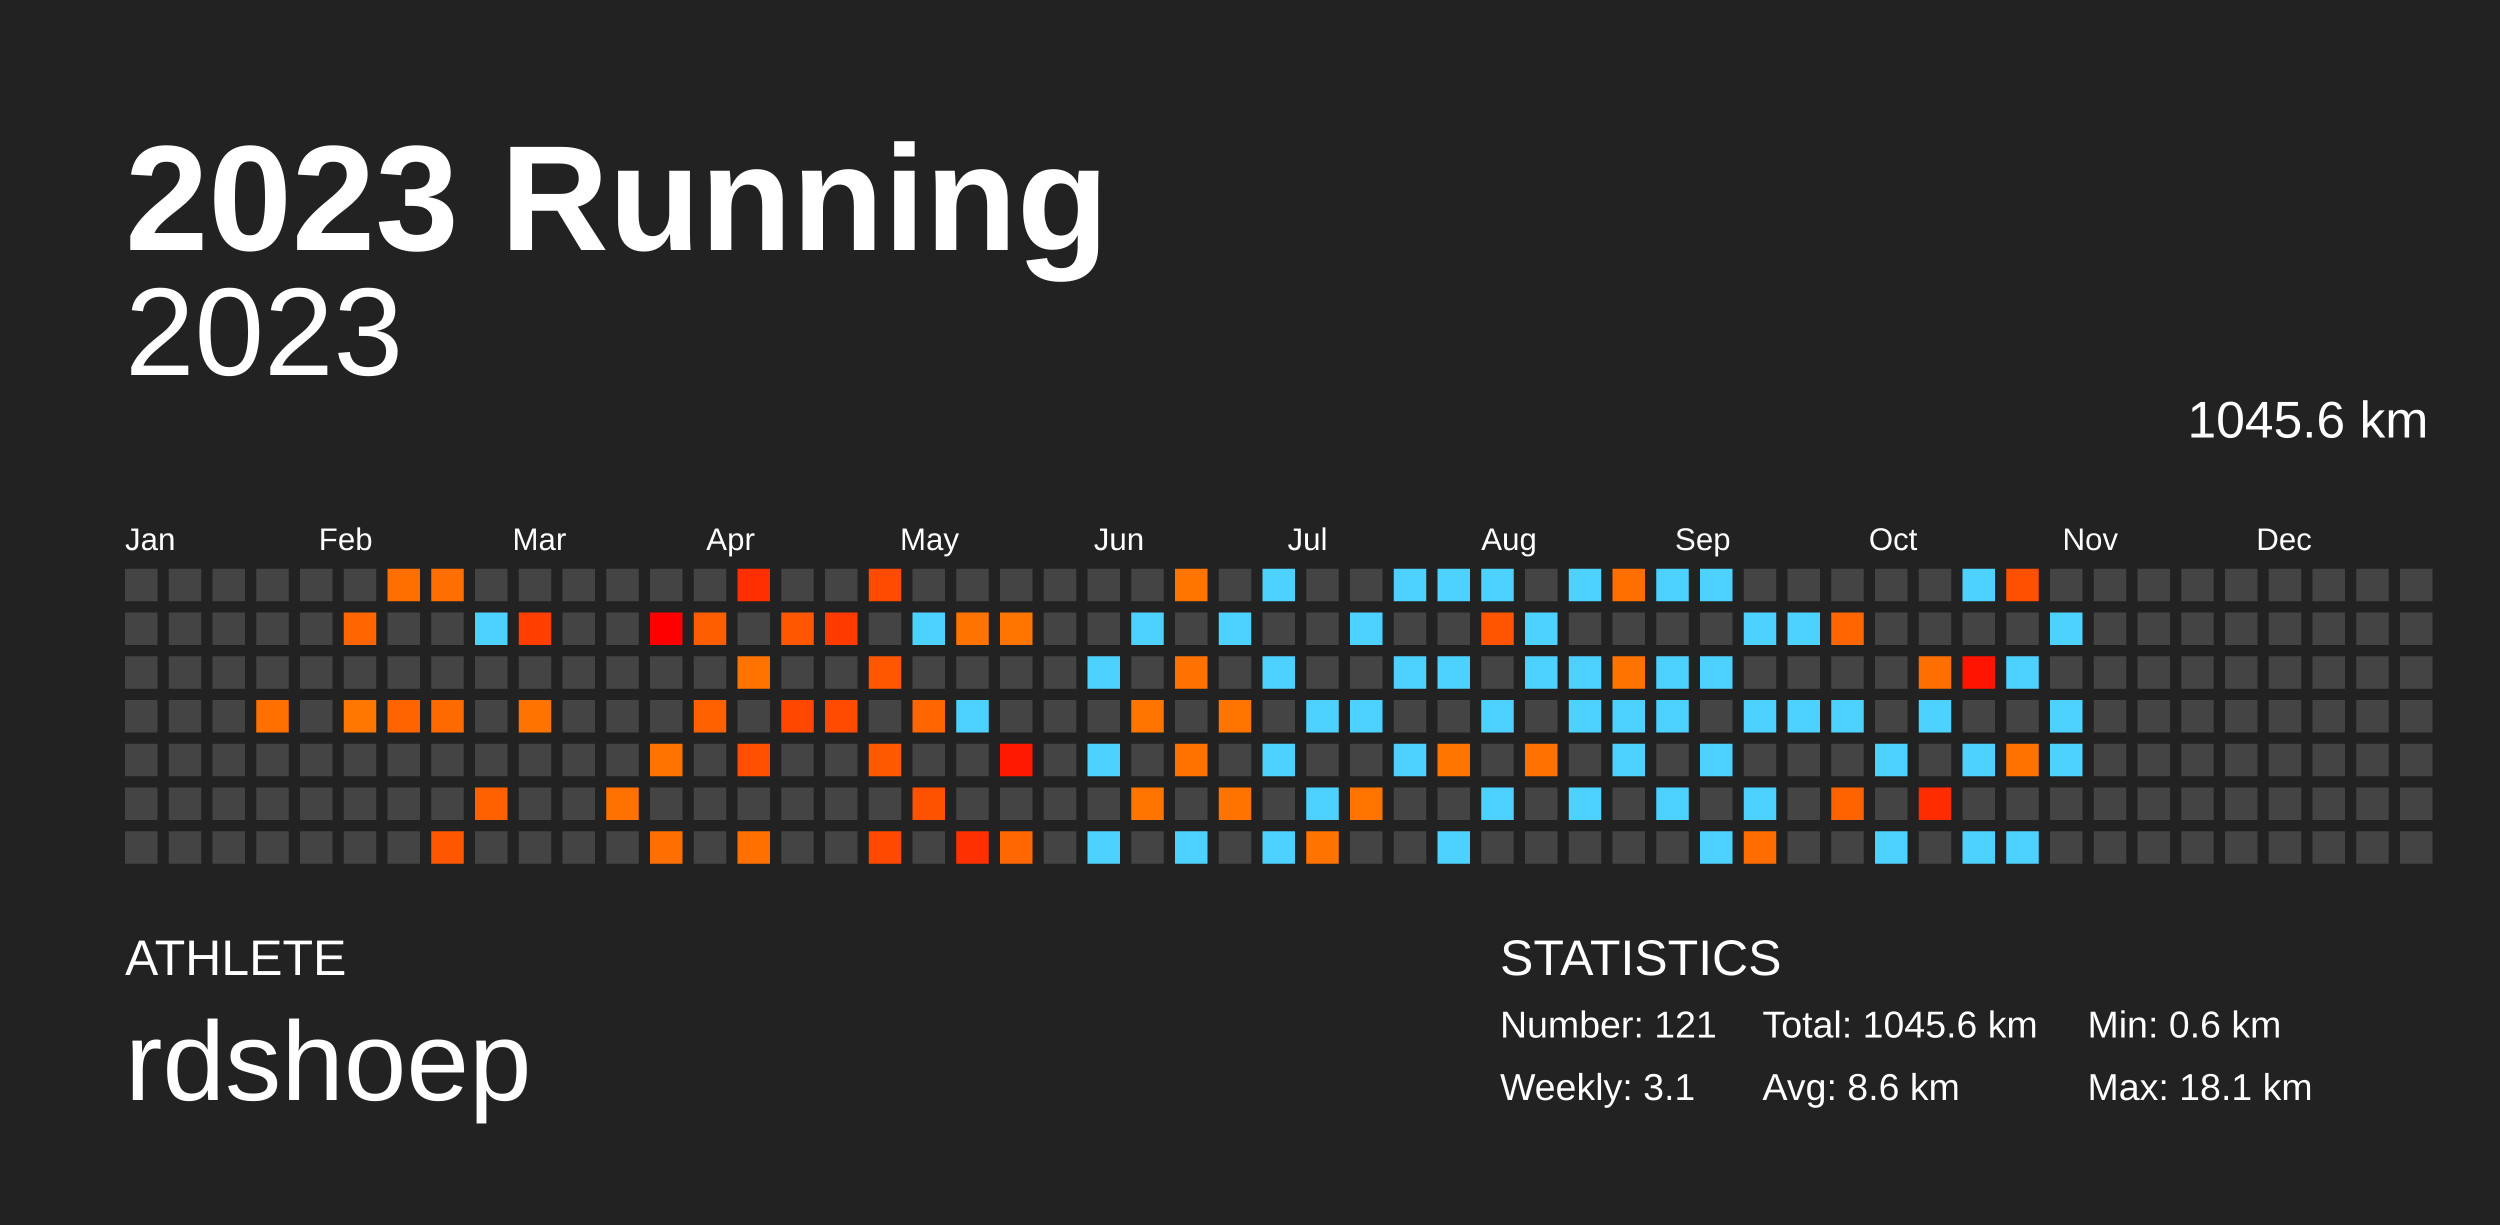
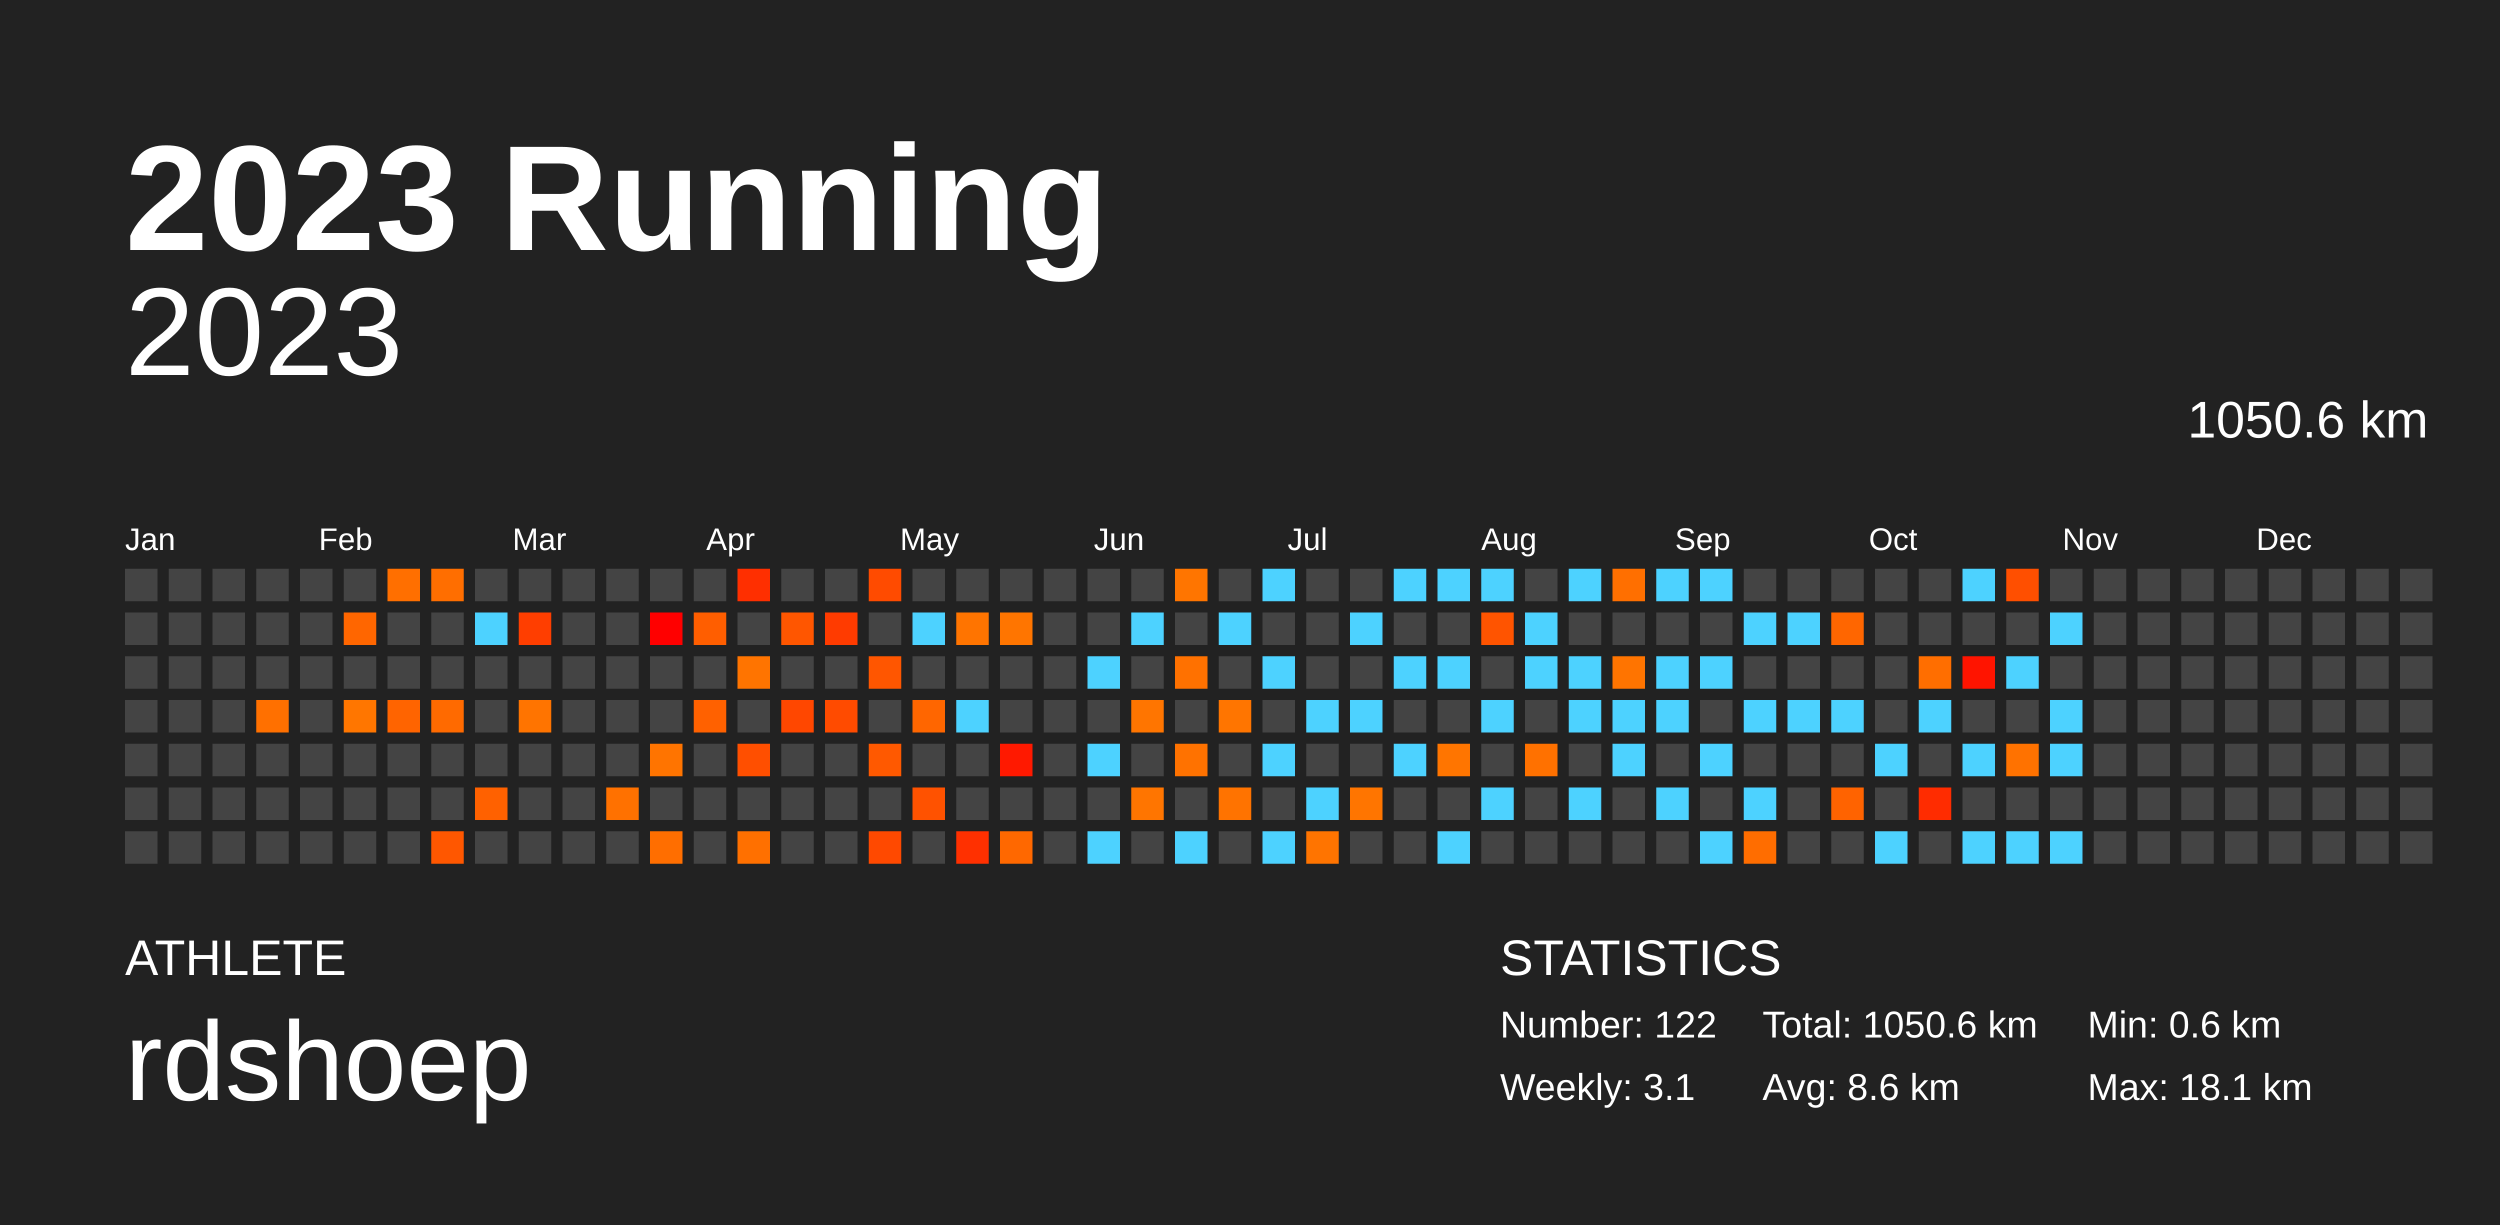
<svg xmlns="http://www.w3.org/2000/svg" baseProfile="full" height="98mm" version="1.1" viewBox="0,0,200,98" width="200mm">
  <defs />
  <rect fill="#222222" height="98" width="200" x="0" y="0" />
  <text fill="#FFFFFF" style="font-size:12px; font-family:Arial; font-weight:bold;" x="10" y="20">2023 Running</text>
  <text fill="#FFFFFF" style="font-size:4px; font-family:Arial" x="10" y="78">ATHLETE</text>
  <text fill="#FFFFFF" style="font-size:9px; font-family:Arial" x="10" y="88">rdshoep</text>
  <text fill="#FFFFFF" style="font-size:4px; font-family:Arial" x="120" y="78">STATISTICS</text>
-   <text fill="#FFFFFF" style="font-size:3px; font-family:Arial" x="120" y="83">Number: 121</text>
+   <text fill="#FFFFFF" style="font-size:3px; font-family:Arial" x="120" y="83">Number: 122</text>
  <text fill="#FFFFFF" style="font-size:3px; font-family:Arial" x="120" y="88">Weekly: 3.1</text>
-   <text fill="#FFFFFF" style="font-size:3px; font-family:Arial" x="141" y="83">Total: 1045.6 km</text>
+   <text fill="#FFFFFF" style="font-size:3px; font-family:Arial" x="141" y="83">Total: 1050.6 km</text>
  <text fill="#FFFFFF" style="font-size:3px; font-family:Arial" x="141" y="88">Avg: 8.6 km</text>
  <text fill="#FFFFFF" style="font-size:3px; font-family:Arial" x="167" y="83">Min: 0.6 km</text>
  <text fill="#FFFFFF" style="font-size:3px; font-family:Arial" x="167" y="88">Max: 18.1 km</text>
  <text alignment-baseline="hanging" fill="#FFFFFF" style="font-size:10.0px; font-family:Arial;" x="10" y="30">2023</text>
-   <text alignment-baseline="hanging" fill="#FFFFFF" style="font-size:4.125px; font-family:Arial;" x="175" y="35">1045.6 km</text>
+   <text alignment-baseline="hanging" fill="#FFFFFF" style="font-size:4.125px; font-family:Arial;" x="175" y="35">1050.6 km</text>
  <text fill="#FFFFFF" style="font-size:2.5px; font-family:Arial" x="10.0" y="44">Jan</text>
  <text fill="#FFFFFF" style="font-size:2.5px; font-family:Arial" x="25.5" y="44">Feb</text>
  <text fill="#FFFFFF" style="font-size:2.5px; font-family:Arial" x="41.0" y="44">Mar</text>
  <text fill="#FFFFFF" style="font-size:2.5px; font-family:Arial" x="56.5" y="44">Apr</text>
  <text fill="#FFFFFF" style="font-size:2.5px; font-family:Arial" x="72.0" y="44">May</text>
  <text fill="#FFFFFF" style="font-size:2.5px; font-family:Arial" x="87.5" y="44">Jun</text>
  <text fill="#FFFFFF" style="font-size:2.5px; font-family:Arial" x="103.0" y="44">Jul</text>
  <text fill="#FFFFFF" style="font-size:2.5px; font-family:Arial" x="118.5" y="44">Aug</text>
  <text fill="#FFFFFF" style="font-size:2.5px; font-family:Arial" x="134.0" y="44">Sep</text>
  <text fill="#FFFFFF" style="font-size:2.5px; font-family:Arial" x="149.5" y="44">Oct</text>
  <text fill="#FFFFFF" style="font-size:2.5px; font-family:Arial" x="165.0" y="44">Nov</text>
  <text fill="#FFFFFF" style="font-size:2.5px; font-family:Arial" x="180.5" y="44">Dec</text>
  <rect fill="#444444" height="2.6" width="2.6" x="10.0" y="45.5" />
  <rect fill="#444444" height="2.6" width="2.6" x="10.0" y="49.0" />
  <rect fill="#444444" height="2.6" width="2.6" x="10.0" y="52.5" />
  <rect fill="#444444" height="2.6" width="2.6" x="10.0" y="56.0" />
  <rect fill="#444444" height="2.6" width="2.6" x="10.0" y="59.5" />
  <rect fill="#444444" height="2.6" width="2.6" x="10.0" y="63.0" />
  <rect fill="#444444" height="2.6" width="2.6" x="10.0" y="66.5" />
  <rect fill="#444444" height="2.6" width="2.6" x="13.5" y="45.5" />
  <rect fill="#444444" height="2.6" width="2.6" x="13.5" y="49.0" />
  <rect fill="#444444" height="2.6" width="2.6" x="13.5" y="52.5" />
  <rect fill="#444444" height="2.6" width="2.6" x="13.5" y="56.0" />
  <rect fill="#444444" height="2.6" width="2.6" x="13.5" y="59.5" />
  <rect fill="#444444" height="2.6" width="2.6" x="13.5" y="63.0" />
  <rect fill="#444444" height="2.6" width="2.6" x="13.5" y="66.5" />
  <rect fill="#444444" height="2.6" width="2.6" x="17.0" y="45.5" />
  <rect fill="#444444" height="2.6" width="2.6" x="17.0" y="49.0" />
  <rect fill="#444444" height="2.6" width="2.6" x="17.0" y="52.5" />
  <rect fill="#444444" height="2.6" width="2.6" x="17.0" y="56.0" />
  <rect fill="#444444" height="2.6" width="2.6" x="17.0" y="59.5" />
  <rect fill="#444444" height="2.6" width="2.6" x="17.0" y="63.0" />
  <rect fill="#444444" height="2.6" width="2.6" x="17.0" y="66.5" />
  <rect fill="#444444" height="2.6" width="2.6" x="20.5" y="45.5" />
  <rect fill="#444444" height="2.6" width="2.6" x="20.5" y="49.0" />
  <rect fill="#444444" height="2.6" width="2.6" x="20.5" y="52.5" />
  <rect fill="#ff7000" height="2.6" width="2.6" x="20.5" y="56.0" />
  <rect fill="#444444" height="2.6" width="2.6" x="20.5" y="59.5" />
  <rect fill="#444444" height="2.6" width="2.6" x="20.5" y="63.0" />
  <rect fill="#444444" height="2.6" width="2.6" x="20.5" y="66.5" />
  <rect fill="#444444" height="2.6" width="2.6" x="24.0" y="45.5" />
  <rect fill="#444444" height="2.6" width="2.6" x="24.0" y="49.0" />
  <rect fill="#444444" height="2.6" width="2.6" x="24.0" y="52.5" />
  <rect fill="#444444" height="2.6" width="2.6" x="24.0" y="56.0" />
  <rect fill="#444444" height="2.6" width="2.6" x="24.0" y="59.5" />
  <rect fill="#444444" height="2.6" width="2.6" x="24.0" y="63.0" />
  <rect fill="#444444" height="2.6" width="2.6" x="24.0" y="66.5" />
  <rect fill="#444444" height="2.6" width="2.6" x="27.5" y="45.5" />
  <rect fill="#ff6600" height="2.6" width="2.6" x="27.5" y="49.0" />
  <rect fill="#444444" height="2.6" width="2.6" x="27.5" y="52.5" />
  <rect fill="#ff7600" height="2.6" width="2.6" x="27.5" y="56.0" />
  <rect fill="#444444" height="2.6" width="2.6" x="27.5" y="59.5" />
  <rect fill="#444444" height="2.6" width="2.6" x="27.5" y="63.0" />
  <rect fill="#444444" height="2.6" width="2.6" x="27.5" y="66.5" />
  <rect fill="#ff6f00" height="2.6" width="2.6" x="31.0" y="45.5" />
  <rect fill="#444444" height="2.6" width="2.6" x="31.0" y="49.0" />
  <rect fill="#444444" height="2.6" width="2.6" x="31.0" y="52.5" />
  <rect fill="#ff6400" height="2.6" width="2.6" x="31.0" y="56.0" />
  <rect fill="#444444" height="2.6" width="2.6" x="31.0" y="59.5" />
  <rect fill="#444444" height="2.6" width="2.6" x="31.0" y="63.0" />
  <rect fill="#444444" height="2.6" width="2.6" x="31.0" y="66.5" />
  <rect fill="#ff6e00" height="2.6" width="2.6" x="34.5" y="45.5" />
  <rect fill="#444444" height="2.6" width="2.6" x="34.5" y="49.0" />
  <rect fill="#444444" height="2.6" width="2.6" x="34.5" y="52.5" />
  <rect fill="#ff6a00" height="2.6" width="2.6" x="34.5" y="56.0" />
  <rect fill="#444444" height="2.6" width="2.6" x="34.5" y="59.5" />
  <rect fill="#444444" height="2.6" width="2.6" x="34.5" y="63.0" />
  <rect fill="#ff5700" height="2.6" width="2.6" x="34.5" y="66.5" />
  <rect fill="#444444" height="2.6" width="2.6" x="38.0" y="45.5" />
  <rect fill="#4dd2ff" height="2.6" width="2.6" x="38.0" y="49.0" />
  <rect fill="#444444" height="2.6" width="2.6" x="38.0" y="52.5" />
  <rect fill="#444444" height="2.6" width="2.6" x="38.0" y="56.0" />
  <rect fill="#444444" height="2.6" width="2.6" x="38.0" y="59.5" />
  <rect fill="#ff6100" height="2.6" width="2.6" x="38.0" y="63.0" />
  <rect fill="#444444" height="2.6" width="2.6" x="38.0" y="66.5" />
  <rect fill="#444444" height="2.6" width="2.6" x="41.5" y="45.5" />
  <rect fill="#ff3e00" height="2.6" width="2.6" x="41.5" y="49.0" />
  <rect fill="#444444" height="2.6" width="2.6" x="41.5" y="52.5" />
  <rect fill="#ff7400" height="2.6" width="2.6" x="41.5" y="56.0" />
  <rect fill="#444444" height="2.6" width="2.6" x="41.5" y="59.5" />
  <rect fill="#444444" height="2.6" width="2.6" x="41.5" y="63.0" />
  <rect fill="#444444" height="2.6" width="2.6" x="41.5" y="66.5" />
  <rect fill="#444444" height="2.6" width="2.6" x="45.0" y="45.5" />
  <rect fill="#444444" height="2.6" width="2.6" x="45.0" y="49.0" />
  <rect fill="#444444" height="2.6" width="2.6" x="45.0" y="52.5" />
  <rect fill="#444444" height="2.6" width="2.6" x="45.0" y="56.0" />
  <rect fill="#444444" height="2.6" width="2.6" x="45.0" y="59.5" />
  <rect fill="#444444" height="2.6" width="2.6" x="45.0" y="63.0" />
  <rect fill="#444444" height="2.6" width="2.6" x="45.0" y="66.5" />
  <rect fill="#444444" height="2.6" width="2.6" x="48.5" y="45.5" />
  <rect fill="#444444" height="2.6" width="2.6" x="48.5" y="49.0" />
  <rect fill="#444444" height="2.6" width="2.6" x="48.5" y="52.5" />
  <rect fill="#444444" height="2.6" width="2.6" x="48.5" y="56.0" />
  <rect fill="#444444" height="2.6" width="2.6" x="48.5" y="59.5" />
  <rect fill="#ff7100" height="2.6" width="2.6" x="48.5" y="63.0" />
  <rect fill="#444444" height="2.6" width="2.6" x="48.5" y="66.5" />
  <rect fill="#444444" height="2.6" width="2.6" x="52.0" y="45.5" />
  <rect fill="#ff0000" height="2.6" width="2.6" x="52.0" y="49.0" />
  <rect fill="#444444" height="2.6" width="2.6" x="52.0" y="52.5" />
  <rect fill="#444444" height="2.6" width="2.6" x="52.0" y="56.0" />
  <rect fill="#ff7400" height="2.6" width="2.6" x="52.0" y="59.5" />
  <rect fill="#444444" height="2.6" width="2.6" x="52.0" y="63.0" />
  <rect fill="#ff6e00" height="2.6" width="2.6" x="52.0" y="66.5" />
  <rect fill="#444444" height="2.6" width="2.6" x="55.5" y="45.5" />
  <rect fill="#ff5e00" height="2.6" width="2.6" x="55.5" y="49.0" />
  <rect fill="#444444" height="2.6" width="2.6" x="55.5" y="52.5" />
  <rect fill="#ff6100" height="2.6" width="2.6" x="55.5" y="56.0" />
  <rect fill="#444444" height="2.6" width="2.6" x="55.5" y="59.5" />
  <rect fill="#444444" height="2.6" width="2.6" x="55.5" y="63.0" />
  <rect fill="#444444" height="2.6" width="2.6" x="55.5" y="66.5" />
  <rect fill="#ff2f00" height="2.6" width="2.6" x="59.0" y="45.5" />
  <rect fill="#444444" height="2.6" width="2.6" x="59.0" y="49.0" />
  <rect fill="#ff7400" height="2.6" width="2.6" x="59.0" y="52.5" />
  <rect fill="#444444" height="2.6" width="2.6" x="59.0" y="56.0" />
  <rect fill="#ff4f00" height="2.6" width="2.6" x="59.0" y="59.5" />
  <rect fill="#444444" height="2.6" width="2.6" x="59.0" y="63.0" />
  <rect fill="#ff7000" height="2.6" width="2.6" x="59.0" y="66.5" />
  <rect fill="#444444" height="2.6" width="2.6" x="62.5" y="45.5" />
  <rect fill="#ff5600" height="2.6" width="2.6" x="62.5" y="49.0" />
  <rect fill="#444444" height="2.6" width="2.6" x="62.5" y="52.5" />
  <rect fill="#ff4700" height="2.6" width="2.6" x="62.5" y="56.0" />
  <rect fill="#444444" height="2.6" width="2.6" x="62.5" y="59.5" />
  <rect fill="#444444" height="2.6" width="2.6" x="62.5" y="63.0" />
  <rect fill="#444444" height="2.6" width="2.6" x="62.5" y="66.5" />
  <rect fill="#444444" height="2.6" width="2.6" x="66.0" y="45.5" />
  <rect fill="#ff3b00" height="2.6" width="2.6" x="66.0" y="49.0" />
  <rect fill="#444444" height="2.6" width="2.6" x="66.0" y="52.5" />
  <rect fill="#ff4b00" height="2.6" width="2.6" x="66.0" y="56.0" />
  <rect fill="#444444" height="2.6" width="2.6" x="66.0" y="59.5" />
  <rect fill="#444444" height="2.6" width="2.6" x="66.0" y="63.0" />
  <rect fill="#444444" height="2.6" width="2.6" x="66.0" y="66.5" />
  <rect fill="#ff4b00" height="2.6" width="2.6" x="69.5" y="45.5" />
  <rect fill="#444444" height="2.6" width="2.6" x="69.5" y="49.0" />
  <rect fill="#ff5600" height="2.6" width="2.6" x="69.5" y="52.5" />
  <rect fill="#444444" height="2.6" width="2.6" x="69.5" y="56.0" />
  <rect fill="#ff5900" height="2.6" width="2.6" x="69.5" y="59.5" />
  <rect fill="#444444" height="2.6" width="2.6" x="69.5" y="63.0" />
  <rect fill="#ff4900" height="2.6" width="2.6" x="69.5" y="66.5" />
  <rect fill="#444444" height="2.6" width="2.6" x="73.0" y="45.5" />
  <rect fill="#4dd2ff" height="2.6" width="2.6" x="73.0" y="49.0" />
  <rect fill="#444444" height="2.6" width="2.6" x="73.0" y="52.5" />
  <rect fill="#ff6600" height="2.6" width="2.6" x="73.0" y="56.0" />
  <rect fill="#444444" height="2.6" width="2.6" x="73.0" y="59.5" />
  <rect fill="#ff5200" height="2.6" width="2.6" x="73.0" y="63.0" />
  <rect fill="#444444" height="2.6" width="2.6" x="73.0" y="66.5" />
  <rect fill="#444444" height="2.6" width="2.6" x="76.5" y="45.5" />
  <rect fill="#ff7400" height="2.6" width="2.6" x="76.5" y="49.0" />
  <rect fill="#444444" height="2.6" width="2.6" x="76.5" y="52.5" />
  <rect fill="#4dd2ff" height="2.6" width="2.6" x="76.5" y="56.0" />
  <rect fill="#444444" height="2.6" width="2.6" x="76.5" y="59.5" />
  <rect fill="#444444" height="2.6" width="2.6" x="76.5" y="63.0" />
  <rect fill="#ff3000" height="2.6" width="2.6" x="76.5" y="66.5" />
  <rect fill="#444444" height="2.6" width="2.6" x="80.0" y="45.5" />
  <rect fill="#ff7500" height="2.6" width="2.6" x="80.0" y="49.0" />
  <rect fill="#444444" height="2.6" width="2.6" x="80.0" y="52.5" />
  <rect fill="#444444" height="2.6" width="2.6" x="80.0" y="56.0" />
  <rect fill="#ff1900" height="2.6" width="2.6" x="80.0" y="59.5" />
  <rect fill="#444444" height="2.6" width="2.6" x="80.0" y="63.0" />
  <rect fill="#ff6800" height="2.6" width="2.6" x="80.0" y="66.5" />
  <rect fill="#444444" height="2.6" width="2.6" x="83.5" y="45.5" />
  <rect fill="#444444" height="2.6" width="2.6" x="83.5" y="49.0" />
  <rect fill="#444444" height="2.6" width="2.6" x="83.5" y="52.5" />
  <rect fill="#444444" height="2.6" width="2.6" x="83.5" y="56.0" />
  <rect fill="#444444" height="2.6" width="2.6" x="83.5" y="59.5" />
  <rect fill="#444444" height="2.6" width="2.6" x="83.5" y="63.0" />
  <rect fill="#444444" height="2.6" width="2.6" x="83.5" y="66.5" />
  <rect fill="#444444" height="2.6" width="2.6" x="87.0" y="45.5" />
  <rect fill="#444444" height="2.6" width="2.6" x="87.0" y="49.0" />
  <rect fill="#4dd2ff" height="2.6" width="2.6" x="87.0" y="52.5" />
  <rect fill="#444444" height="2.6" width="2.6" x="87.0" y="56.0" />
  <rect fill="#4dd2ff" height="2.6" width="2.6" x="87.0" y="59.5" />
  <rect fill="#444444" height="2.6" width="2.6" x="87.0" y="63.0" />
  <rect fill="#4dd2ff" height="2.6" width="2.6" x="87.0" y="66.5" />
  <rect fill="#444444" height="2.6" width="2.6" x="90.5" y="45.5" />
  <rect fill="#4dd2ff" height="2.6" width="2.6" x="90.5" y="49.0" />
  <rect fill="#444444" height="2.6" width="2.6" x="90.5" y="52.5" />
  <rect fill="#ff7500" height="2.6" width="2.6" x="90.5" y="56.0" />
  <rect fill="#444444" height="2.6" width="2.6" x="90.5" y="59.5" />
  <rect fill="#ff7500" height="2.6" width="2.6" x="90.5" y="63.0" />
  <rect fill="#444444" height="2.6" width="2.6" x="90.5" y="66.5" />
  <rect fill="#ff7500" height="2.6" width="2.6" x="94.0" y="45.5" />
  <rect fill="#444444" height="2.6" width="2.6" x="94.0" y="49.0" />
  <rect fill="#ff7100" height="2.6" width="2.6" x="94.0" y="52.5" />
  <rect fill="#444444" height="2.6" width="2.6" x="94.0" y="56.0" />
  <rect fill="#ff7200" height="2.6" width="2.6" x="94.0" y="59.5" />
  <rect fill="#444444" height="2.6" width="2.6" x="94.0" y="63.0" />
  <rect fill="#4dd2ff" height="2.6" width="2.6" x="94.0" y="66.5" />
  <rect fill="#444444" height="2.6" width="2.6" x="97.5" y="45.5" />
  <rect fill="#4dd2ff" height="2.6" width="2.6" x="97.5" y="49.0" />
  <rect fill="#444444" height="2.6" width="2.6" x="97.5" y="52.5" />
  <rect fill="#ff7500" height="2.6" width="2.6" x="97.5" y="56.0" />
  <rect fill="#444444" height="2.6" width="2.6" x="97.5" y="59.5" />
  <rect fill="#ff7300" height="2.6" width="2.6" x="97.5" y="63.0" />
  <rect fill="#444444" height="2.6" width="2.6" x="97.5" y="66.5" />
  <rect fill="#4dd2ff" height="2.6" width="2.6" x="101.0" y="45.5" />
  <rect fill="#444444" height="2.6" width="2.6" x="101.0" y="49.0" />
  <rect fill="#4dd2ff" height="2.6" width="2.6" x="101.0" y="52.5" />
  <rect fill="#444444" height="2.6" width="2.6" x="101.0" y="56.0" />
  <rect fill="#4dd2ff" height="2.6" width="2.6" x="101.0" y="59.5" />
  <rect fill="#444444" height="2.6" width="2.6" x="101.0" y="63.0" />
  <rect fill="#4dd2ff" height="2.6" width="2.6" x="101.0" y="66.5" />
  <rect fill="#444444" height="2.6" width="2.6" x="104.5" y="45.5" />
  <rect fill="#444444" height="2.6" width="2.6" x="104.5" y="49.0" />
  <rect fill="#444444" height="2.6" width="2.6" x="104.5" y="52.5" />
  <rect fill="#4dd2ff" height="2.6" width="2.6" x="104.5" y="56.0" />
  <rect fill="#444444" height="2.6" width="2.6" x="104.5" y="59.5" />
  <rect fill="#4dd2ff" height="2.6" width="2.6" x="104.5" y="63.0" />
  <rect fill="#ff7400" height="2.6" width="2.6" x="104.5" y="66.5" />
  <rect fill="#444444" height="2.6" width="2.6" x="108.0" y="45.5" />
  <rect fill="#4dd2ff" height="2.6" width="2.6" x="108.0" y="49.0" />
  <rect fill="#444444" height="2.6" width="2.6" x="108.0" y="52.5" />
  <rect fill="#4dd2ff" height="2.6" width="2.6" x="108.0" y="56.0" />
  <rect fill="#444444" height="2.6" width="2.6" x="108.0" y="59.5" />
  <rect fill="#ff7500" height="2.6" width="2.6" x="108.0" y="63.0" />
  <rect fill="#444444" height="2.6" width="2.6" x="108.0" y="66.5" />
  <rect fill="#4dd2ff" height="2.6" width="2.6" x="111.5" y="45.5" />
  <rect fill="#444444" height="2.6" width="2.6" x="111.5" y="49.0" />
  <rect fill="#4dd2ff" height="2.6" width="2.6" x="111.5" y="52.5" />
  <rect fill="#444444" height="2.6" width="2.6" x="111.5" y="56.0" />
  <rect fill="#4dd2ff" height="2.6" width="2.6" x="111.5" y="59.5" />
  <rect fill="#444444" height="2.6" width="2.6" x="111.5" y="63.0" />
  <rect fill="#444444" height="2.6" width="2.6" x="111.5" y="66.5" />
  <rect fill="#4dd2ff" height="2.6" width="2.6" x="115.0" y="45.5" />
  <rect fill="#444444" height="2.6" width="2.6" x="115.0" y="49.0" />
  <rect fill="#4dd2ff" height="2.6" width="2.6" x="115.0" y="52.5" />
  <rect fill="#444444" height="2.6" width="2.6" x="115.0" y="56.0" />
  <rect fill="#ff7500" height="2.6" width="2.6" x="115.0" y="59.5" />
  <rect fill="#444444" height="2.6" width="2.6" x="115.0" y="63.0" />
  <rect fill="#4dd2ff" height="2.6" width="2.6" x="115.0" y="66.5" />
  <rect fill="#4dd2ff" height="2.6" width="2.6" x="118.5" y="45.5" />
  <rect fill="#ff5400" height="2.6" width="2.6" x="118.5" y="49.0" />
  <rect fill="#444444" height="2.6" width="2.6" x="118.5" y="52.5" />
  <rect fill="#4dd2ff" height="2.6" width="2.6" x="118.5" y="56.0" />
  <rect fill="#444444" height="2.6" width="2.6" x="118.5" y="59.5" />
  <rect fill="#4dd2ff" height="2.6" width="2.6" x="118.5" y="63.0" />
  <rect fill="#444444" height="2.6" width="2.6" x="118.5" y="66.5" />
  <rect fill="#444444" height="2.6" width="2.6" x="122.0" y="45.5" />
  <rect fill="#4dd2ff" height="2.6" width="2.6" x="122.0" y="49.0" />
  <rect fill="#4dd2ff" height="2.6" width="2.6" x="122.0" y="52.5" />
  <rect fill="#444444" height="2.6" width="2.6" x="122.0" y="56.0" />
  <rect fill="#ff7100" height="2.6" width="2.6" x="122.0" y="59.5" />
  <rect fill="#444444" height="2.6" width="2.6" x="122.0" y="63.0" />
  <rect fill="#444444" height="2.6" width="2.6" x="122.0" y="66.5" />
  <rect fill="#4dd2ff" height="2.6" width="2.6" x="125.5" y="45.5" />
  <rect fill="#444444" height="2.6" width="2.6" x="125.5" y="49.0" />
  <rect fill="#4dd2ff" height="2.6" width="2.6" x="125.5" y="52.5" />
  <rect fill="#4dd2ff" height="2.6" width="2.6" x="125.5" y="56.0" />
  <rect fill="#444444" height="2.6" width="2.6" x="125.5" y="59.5" />
  <rect fill="#4dd2ff" height="2.6" width="2.6" x="125.5" y="63.0" />
  <rect fill="#444444" height="2.6" width="2.6" x="125.5" y="66.5" />
  <rect fill="#ff6f00" height="2.6" width="2.6" x="129.0" y="45.5" />
  <rect fill="#444444" height="2.6" width="2.6" x="129.0" y="49.0" />
  <rect fill="#ff7400" height="2.6" width="2.6" x="129.0" y="52.5" />
  <rect fill="#4dd2ff" height="2.6" width="2.6" x="129.0" y="56.0" />
  <rect fill="#4dd2ff" height="2.6" width="2.6" x="129.0" y="59.5" />
  <rect fill="#444444" height="2.6" width="2.6" x="129.0" y="63.0" />
  <rect fill="#444444" height="2.6" width="2.6" x="129.0" y="66.5" />
  <rect fill="#4dd2ff" height="2.6" width="2.6" x="132.5" y="45.5" />
  <rect fill="#444444" height="2.6" width="2.6" x="132.5" y="49.0" />
  <rect fill="#4dd2ff" height="2.6" width="2.6" x="132.5" y="52.5" />
  <rect fill="#4dd2ff" height="2.6" width="2.6" x="132.5" y="56.0" />
  <rect fill="#444444" height="2.6" width="2.6" x="132.5" y="59.5" />
  <rect fill="#4dd2ff" height="2.6" width="2.6" x="132.5" y="63.0" />
  <rect fill="#444444" height="2.6" width="2.6" x="132.5" y="66.5" />
  <rect fill="#4dd2ff" height="2.6" width="2.6" x="136.0" y="45.5" />
  <rect fill="#444444" height="2.6" width="2.6" x="136.0" y="49.0" />
  <rect fill="#4dd2ff" height="2.6" width="2.6" x="136.0" y="52.5" />
  <rect fill="#444444" height="2.6" width="2.6" x="136.0" y="56.0" />
  <rect fill="#4dd2ff" height="2.6" width="2.6" x="136.0" y="59.5" />
  <rect fill="#444444" height="2.6" width="2.6" x="136.0" y="63.0" />
  <rect fill="#4dd2ff" height="2.6" width="2.6" x="136.0" y="66.5" />
  <rect fill="#444444" height="2.6" width="2.6" x="139.5" y="45.5" />
  <rect fill="#4dd2ff" height="2.6" width="2.6" x="139.5" y="49.0" />
  <rect fill="#444444" height="2.6" width="2.6" x="139.5" y="52.5" />
  <rect fill="#4dd2ff" height="2.6" width="2.6" x="139.5" y="56.0" />
  <rect fill="#444444" height="2.6" width="2.6" x="139.5" y="59.5" />
  <rect fill="#4dd2ff" height="2.6" width="2.6" x="139.5" y="63.0" />
  <rect fill="#ff6d00" height="2.6" width="2.6" x="139.5" y="66.5" />
  <rect fill="#444444" height="2.6" width="2.6" x="143.0" y="45.5" />
  <rect fill="#4dd2ff" height="2.6" width="2.6" x="143.0" y="49.0" />
  <rect fill="#444444" height="2.6" width="2.6" x="143.0" y="52.5" />
  <rect fill="#4dd2ff" height="2.6" width="2.6" x="143.0" y="56.0" />
  <rect fill="#444444" height="2.6" width="2.6" x="143.0" y="59.5" />
  <rect fill="#444444" height="2.6" width="2.6" x="143.0" y="63.0" />
  <rect fill="#444444" height="2.6" width="2.6" x="143.0" y="66.5" />
  <rect fill="#444444" height="2.6" width="2.6" x="146.5" y="45.5" />
  <rect fill="#ff6600" height="2.6" width="2.6" x="146.5" y="49.0" />
  <rect fill="#444444" height="2.6" width="2.6" x="146.5" y="52.5" />
  <rect fill="#4dd2ff" height="2.6" width="2.6" x="146.5" y="56.0" />
  <rect fill="#444444" height="2.6" width="2.6" x="146.5" y="59.5" />
  <rect fill="#ff6300" height="2.6" width="2.6" x="146.5" y="63.0" />
  <rect fill="#444444" height="2.6" width="2.6" x="146.5" y="66.5" />
  <rect fill="#444444" height="2.6" width="2.6" x="150.0" y="45.5" />
  <rect fill="#444444" height="2.6" width="2.6" x="150.0" y="49.0" />
  <rect fill="#444444" height="2.6" width="2.6" x="150.0" y="52.5" />
  <rect fill="#444444" height="2.6" width="2.6" x="150.0" y="56.0" />
  <rect fill="#4dd2ff" height="2.6" width="2.6" x="150.0" y="59.5" />
  <rect fill="#444444" height="2.6" width="2.6" x="150.0" y="63.0" />
  <rect fill="#4dd2ff" height="2.6" width="2.6" x="150.0" y="66.5" />
  <rect fill="#444444" height="2.6" width="2.6" x="153.5" y="45.5" />
  <rect fill="#444444" height="2.6" width="2.6" x="153.5" y="49.0" />
  <rect fill="#ff6e00" height="2.6" width="2.6" x="153.5" y="52.5" />
  <rect fill="#4dd2ff" height="2.6" width="2.6" x="153.5" y="56.0" />
  <rect fill="#444444" height="2.6" width="2.6" x="153.5" y="59.5" />
  <rect fill="#ff2c00" height="2.6" width="2.6" x="153.5" y="63.0" />
  <rect fill="#444444" height="2.6" width="2.6" x="153.5" y="66.5" />
  <rect fill="#4dd2ff" height="2.6" width="2.6" x="157.0" y="45.5" />
  <rect fill="#444444" height="2.6" width="2.6" x="157.0" y="49.0" />
  <rect fill="#ff1400" height="2.6" width="2.6" x="157.0" y="52.5" />
  <rect fill="#444444" height="2.6" width="2.6" x="157.0" y="56.0" />
  <rect fill="#4dd2ff" height="2.6" width="2.6" x="157.0" y="59.5" />
  <rect fill="#444444" height="2.6" width="2.6" x="157.0" y="63.0" />
  <rect fill="#4dd2ff" height="2.6" width="2.6" x="157.0" y="66.5" />
  <rect fill="#ff4f00" height="2.6" width="2.6" x="160.5" y="45.5" />
  <rect fill="#444444" height="2.6" width="2.6" x="160.5" y="49.0" />
  <rect fill="#4dd2ff" height="2.6" width="2.6" x="160.5" y="52.5" />
  <rect fill="#444444" height="2.6" width="2.6" x="160.5" y="56.0" />
  <rect fill="#ff7200" height="2.6" width="2.6" x="160.5" y="59.5" />
  <rect fill="#444444" height="2.6" width="2.6" x="160.5" y="63.0" />
  <rect fill="#4dd2ff" height="2.6" width="2.6" x="160.5" y="66.5" />
  <rect fill="#444444" height="2.6" width="2.6" x="164.0" y="45.5" />
  <rect fill="#4dd2ff" height="2.6" width="2.6" x="164.0" y="49.0" />
  <rect fill="#444444" height="2.6" width="2.6" x="164.0" y="52.5" />
  <rect fill="#4dd2ff" height="2.6" width="2.6" x="164.0" y="56.0" />
  <rect fill="#4dd2ff" height="2.6" width="2.6" x="164.0" y="59.5" />
  <rect fill="#444444" height="2.6" width="2.6" x="164.0" y="63.0" />
-   <rect fill="#444444" height="2.6" width="2.6" x="164.0" y="66.5" />
+   <rect fill="#4dd2ff" height="2.6" width="2.6" x="164.0" y="66.5" />
  <rect fill="#444444" height="2.6" width="2.6" x="167.5" y="45.5" />
  <rect fill="#444444" height="2.6" width="2.6" x="167.5" y="49.0" />
  <rect fill="#444444" height="2.6" width="2.6" x="167.5" y="52.5" />
  <rect fill="#444444" height="2.6" width="2.6" x="167.5" y="56.0" />
  <rect fill="#444444" height="2.6" width="2.6" x="167.5" y="59.5" />
  <rect fill="#444444" height="2.6" width="2.6" x="167.5" y="63.0" />
  <rect fill="#444444" height="2.6" width="2.6" x="167.5" y="66.5" />
  <rect fill="#444444" height="2.6" width="2.6" x="171.0" y="45.5" />
  <rect fill="#444444" height="2.6" width="2.6" x="171.0" y="49.0" />
  <rect fill="#444444" height="2.6" width="2.6" x="171.0" y="52.5" />
  <rect fill="#444444" height="2.6" width="2.6" x="171.0" y="56.0" />
  <rect fill="#444444" height="2.6" width="2.6" x="171.0" y="59.5" />
  <rect fill="#444444" height="2.6" width="2.6" x="171.0" y="63.0" />
  <rect fill="#444444" height="2.6" width="2.6" x="171.0" y="66.5" />
  <rect fill="#444444" height="2.6" width="2.6" x="174.5" y="45.5" />
  <rect fill="#444444" height="2.6" width="2.6" x="174.5" y="49.0" />
  <rect fill="#444444" height="2.6" width="2.6" x="174.5" y="52.5" />
  <rect fill="#444444" height="2.6" width="2.6" x="174.5" y="56.0" />
  <rect fill="#444444" height="2.6" width="2.6" x="174.5" y="59.5" />
  <rect fill="#444444" height="2.6" width="2.6" x="174.5" y="63.0" />
  <rect fill="#444444" height="2.6" width="2.6" x="174.5" y="66.5" />
  <rect fill="#444444" height="2.6" width="2.6" x="178.0" y="45.5" />
  <rect fill="#444444" height="2.6" width="2.6" x="178.0" y="49.0" />
  <rect fill="#444444" height="2.6" width="2.6" x="178.0" y="52.5" />
  <rect fill="#444444" height="2.6" width="2.6" x="178.0" y="56.0" />
  <rect fill="#444444" height="2.6" width="2.6" x="178.0" y="59.5" />
  <rect fill="#444444" height="2.6" width="2.6" x="178.0" y="63.0" />
  <rect fill="#444444" height="2.6" width="2.6" x="178.0" y="66.5" />
  <rect fill="#444444" height="2.6" width="2.6" x="181.5" y="45.5" />
  <rect fill="#444444" height="2.6" width="2.6" x="181.5" y="49.0" />
  <rect fill="#444444" height="2.6" width="2.6" x="181.5" y="52.5" />
  <rect fill="#444444" height="2.6" width="2.6" x="181.5" y="56.0" />
  <rect fill="#444444" height="2.6" width="2.6" x="181.5" y="59.5" />
  <rect fill="#444444" height="2.6" width="2.6" x="181.5" y="63.0" />
  <rect fill="#444444" height="2.6" width="2.6" x="181.5" y="66.5" />
  <rect fill="#444444" height="2.6" width="2.6" x="185.0" y="45.5" />
  <rect fill="#444444" height="2.6" width="2.6" x="185.0" y="49.0" />
  <rect fill="#444444" height="2.6" width="2.6" x="185.0" y="52.5" />
  <rect fill="#444444" height="2.6" width="2.6" x="185.0" y="56.0" />
  <rect fill="#444444" height="2.6" width="2.6" x="185.0" y="59.5" />
  <rect fill="#444444" height="2.6" width="2.6" x="185.0" y="63.0" />
  <rect fill="#444444" height="2.6" width="2.6" x="185.0" y="66.5" />
  <rect fill="#444444" height="2.6" width="2.6" x="188.5" y="45.5" />
  <rect fill="#444444" height="2.6" width="2.6" x="188.5" y="49.0" />
  <rect fill="#444444" height="2.6" width="2.6" x="188.5" y="52.5" />
  <rect fill="#444444" height="2.6" width="2.6" x="188.5" y="56.0" />
  <rect fill="#444444" height="2.6" width="2.6" x="188.5" y="59.5" />
  <rect fill="#444444" height="2.6" width="2.6" x="188.5" y="63.0" />
  <rect fill="#444444" height="2.6" width="2.6" x="188.5" y="66.5" />
  <rect fill="#444444" height="2.6" width="2.6" x="192.0" y="45.5" />
  <rect fill="#444444" height="2.6" width="2.6" x="192.0" y="49.0" />
  <rect fill="#444444" height="2.6" width="2.6" x="192.0" y="52.5" />
  <rect fill="#444444" height="2.6" width="2.6" x="192.0" y="56.0" />
  <rect fill="#444444" height="2.6" width="2.6" x="192.0" y="59.5" />
  <rect fill="#444444" height="2.6" width="2.6" x="192.0" y="63.0" />
  <rect fill="#444444" height="2.6" width="2.6" x="192.0" y="66.5" />
</svg>
